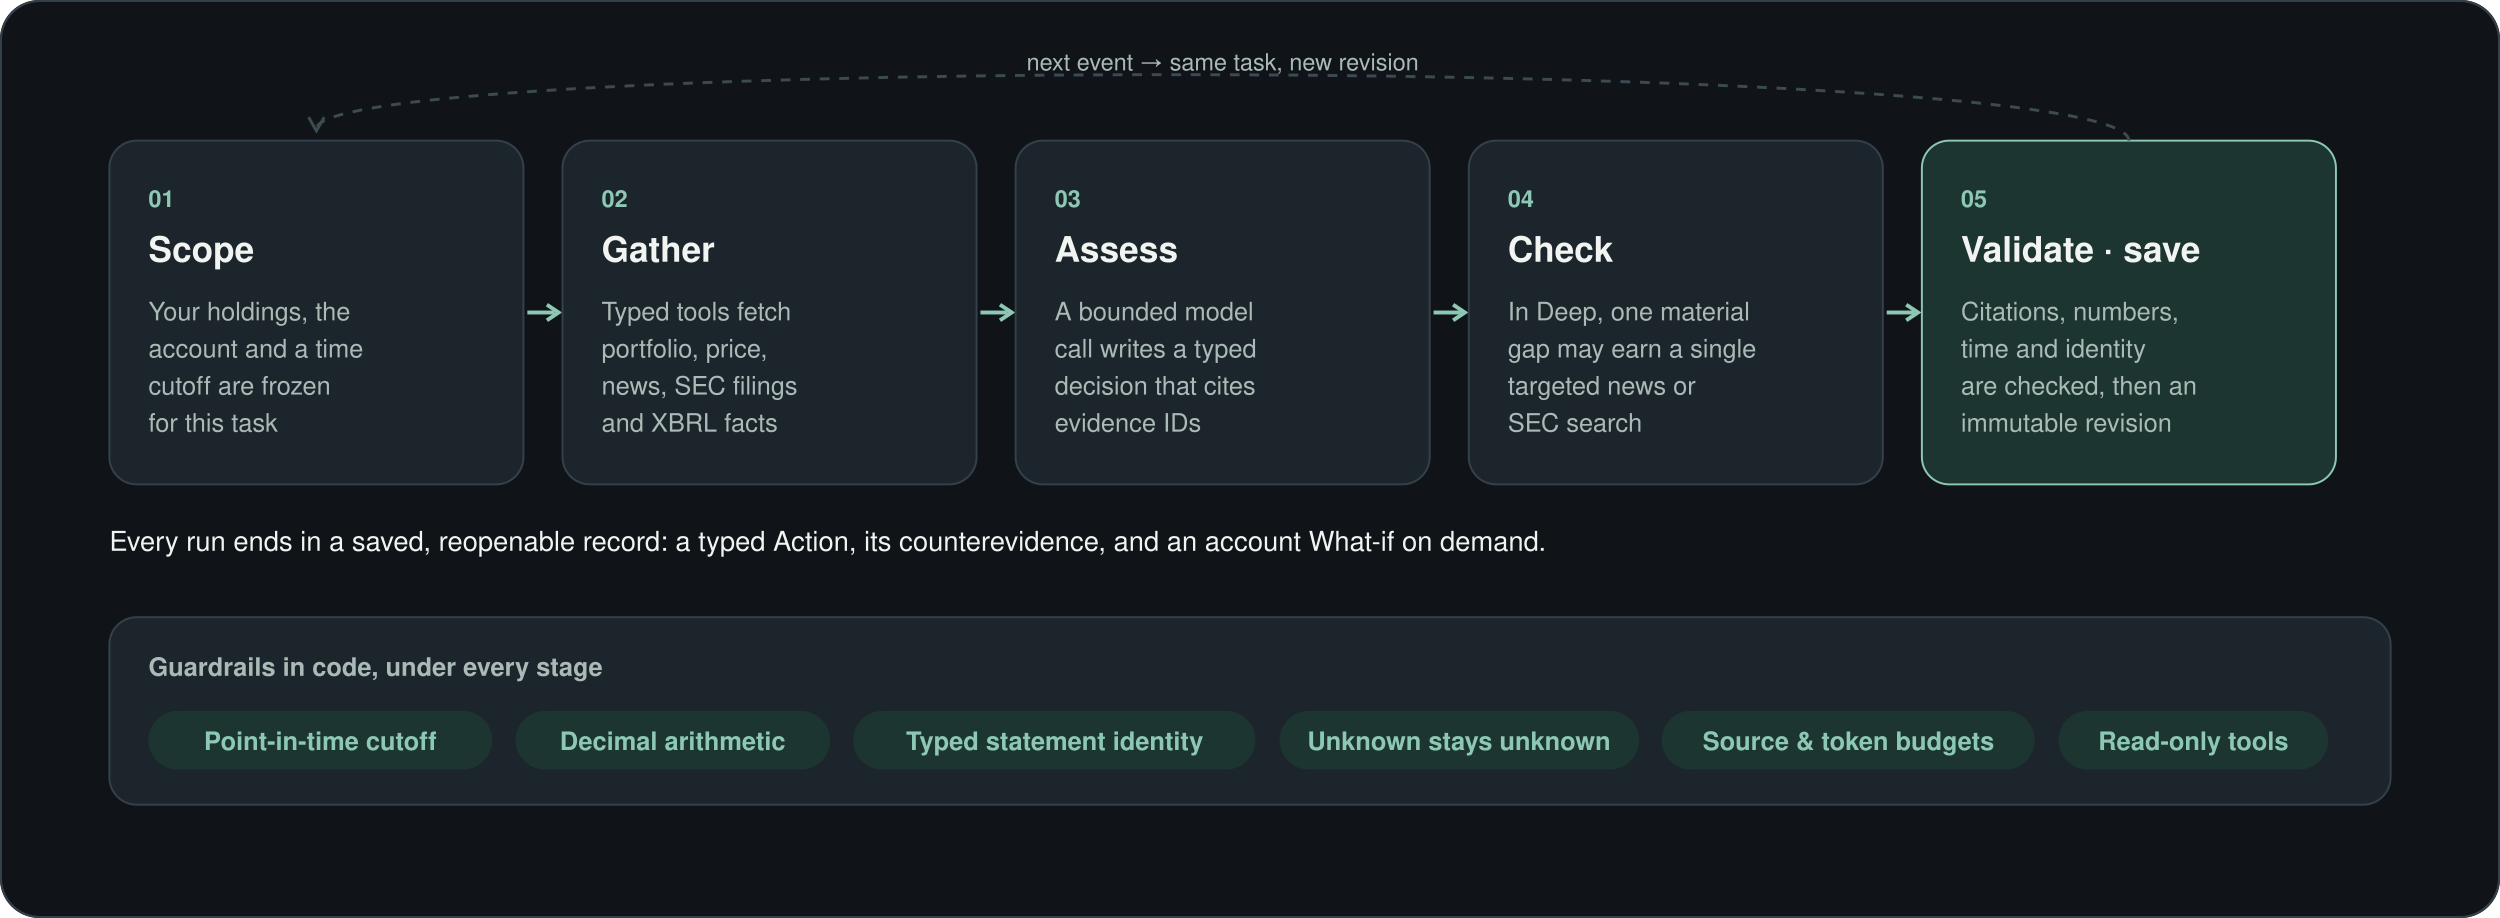
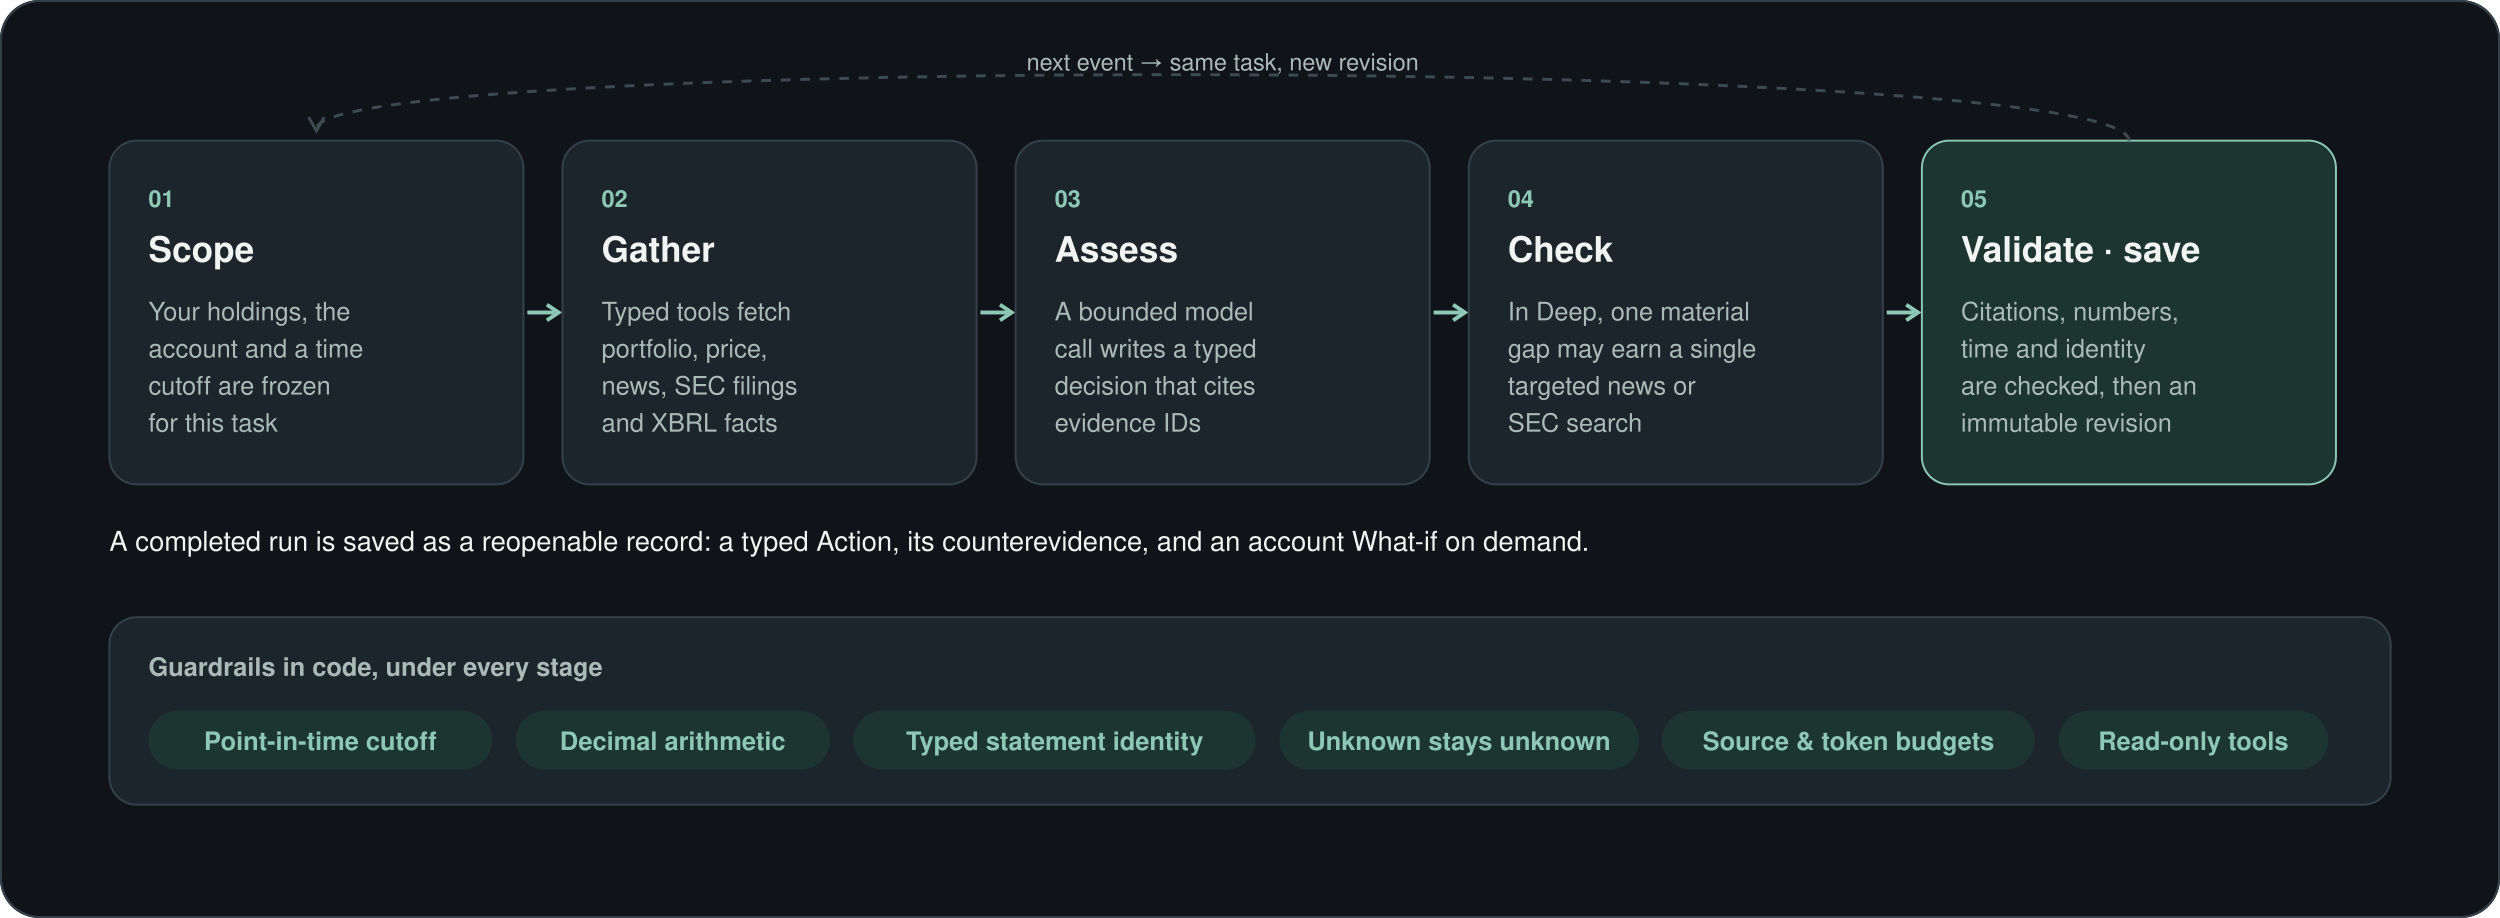
<svg xmlns="http://www.w3.org/2000/svg" width="1280" height="470" viewBox="0 0 1280 470" role="img" aria-labelledby="title desc">
  <rect width="1280" height="470" rx="20" fill="#101419" />
  <rect x="0.5" y="0.5" width="1279" height="469" rx="20" fill="none" stroke="#34414A" />
  <rect x="56" y="72" width="212" height="176" rx="14" fill="#1C252B" stroke="#34414A" />
  <text x="76" y="106" font-family="-apple-system, BlinkMacSystemFont, 'Segoe UI', Helvetica, Arial, sans-serif" font-size="12" font-weight="700" fill="#8DC8B5" text-anchor="start">
    <tspan x="76" dy="0">01</tspan>
  </text>
  <text x="76" y="134" font-family="-apple-system, BlinkMacSystemFont, 'Segoe UI', Helvetica, Arial, sans-serif" font-size="18" font-weight="650" fill="#F1F4F1" text-anchor="start">
    <tspan x="76" dy="0">Scope</tspan>
  </text>
  <text x="76" y="164" font-family="-apple-system, BlinkMacSystemFont, 'Segoe UI', Helvetica, Arial, sans-serif" font-size="13" font-weight="400" fill="#AABAB6" text-anchor="start">
    <tspan x="76" dy="0">Your holdings, the</tspan>
    <tspan x="76" dy="19">account and a time</tspan>
    <tspan x="76" dy="19">cutoff are frozen</tspan>
    <tspan x="76" dy="19">for this task</tspan>
  </text>
  <path d="M270 160.0 L 284 160.0" stroke="#8DC8B5" stroke-width="2" />
  <path d="M280 156.0 L 286 160.0 L 280 164.0" fill="none" stroke="#8DC8B5" stroke-width="2" />
  <rect x="288" y="72" width="212" height="176" rx="14" fill="#1C252B" stroke="#34414A" />
  <text x="308" y="106" font-family="-apple-system, BlinkMacSystemFont, 'Segoe UI', Helvetica, Arial, sans-serif" font-size="12" font-weight="700" fill="#8DC8B5" text-anchor="start">
    <tspan x="308" dy="0">02</tspan>
  </text>
  <text x="308" y="134" font-family="-apple-system, BlinkMacSystemFont, 'Segoe UI', Helvetica, Arial, sans-serif" font-size="18" font-weight="650" fill="#F1F4F1" text-anchor="start">
    <tspan x="308" dy="0">Gather</tspan>
  </text>
  <text x="308" y="164" font-family="-apple-system, BlinkMacSystemFont, 'Segoe UI', Helvetica, Arial, sans-serif" font-size="13" font-weight="400" fill="#AABAB6" text-anchor="start">
    <tspan x="308" dy="0">Typed tools fetch</tspan>
    <tspan x="308" dy="19">portfolio, price,</tspan>
    <tspan x="308" dy="19">news, SEC filings</tspan>
    <tspan x="308" dy="19">and XBRL facts</tspan>
  </text>
  <path d="M502 160.0 L 516 160.0" stroke="#8DC8B5" stroke-width="2" />
  <path d="M512 156.0 L 518 160.0 L 512 164.0" fill="none" stroke="#8DC8B5" stroke-width="2" />
  <rect x="520" y="72" width="212" height="176" rx="14" fill="#1C252B" stroke="#34414A" />
  <text x="540" y="106" font-family="-apple-system, BlinkMacSystemFont, 'Segoe UI', Helvetica, Arial, sans-serif" font-size="12" font-weight="700" fill="#8DC8B5" text-anchor="start">
    <tspan x="540" dy="0">03</tspan>
  </text>
  <text x="540" y="134" font-family="-apple-system, BlinkMacSystemFont, 'Segoe UI', Helvetica, Arial, sans-serif" font-size="18" font-weight="650" fill="#F1F4F1" text-anchor="start">
    <tspan x="540" dy="0">Assess</tspan>
  </text>
  <text x="540" y="164" font-family="-apple-system, BlinkMacSystemFont, 'Segoe UI', Helvetica, Arial, sans-serif" font-size="13" font-weight="400" fill="#AABAB6" text-anchor="start">
    <tspan x="540" dy="0">A bounded model</tspan>
    <tspan x="540" dy="19">call writes a typed</tspan>
    <tspan x="540" dy="19">decision that cites</tspan>
    <tspan x="540" dy="19">evidence IDs</tspan>
  </text>
  <path d="M734 160.0 L 748 160.0" stroke="#8DC8B5" stroke-width="2" />
  <path d="M744 156.0 L 750 160.0 L 744 164.0" fill="none" stroke="#8DC8B5" stroke-width="2" />
  <rect x="752" y="72" width="212" height="176" rx="14" fill="#1C252B" stroke="#34414A" />
  <text x="772" y="106" font-family="-apple-system, BlinkMacSystemFont, 'Segoe UI', Helvetica, Arial, sans-serif" font-size="12" font-weight="700" fill="#8DC8B5" text-anchor="start">
    <tspan x="772" dy="0">04</tspan>
  </text>
  <text x="772" y="134" font-family="-apple-system, BlinkMacSystemFont, 'Segoe UI', Helvetica, Arial, sans-serif" font-size="18" font-weight="650" fill="#F1F4F1" text-anchor="start">
    <tspan x="772" dy="0">Check</tspan>
  </text>
  <text x="772" y="164" font-family="-apple-system, BlinkMacSystemFont, 'Segoe UI', Helvetica, Arial, sans-serif" font-size="13" font-weight="400" fill="#AABAB6" text-anchor="start">
    <tspan x="772" dy="0">In Deep, one material</tspan>
    <tspan x="772" dy="19">gap may earn a single</tspan>
    <tspan x="772" dy="19">targeted news or</tspan>
    <tspan x="772" dy="19">SEC search</tspan>
  </text>
  <path d="M966 160.0 L 980 160.0" stroke="#8DC8B5" stroke-width="2" />
  <path d="M976 156.0 L 982 160.0 L 976 164.0" fill="none" stroke="#8DC8B5" stroke-width="2" />
  <rect x="984" y="72" width="212" height="176" rx="14" fill="#1D3530" stroke="#8DC8B5" />
  <text x="1004" y="106" font-family="-apple-system, BlinkMacSystemFont, 'Segoe UI', Helvetica, Arial, sans-serif" font-size="12" font-weight="700" fill="#8DC8B5" text-anchor="start">
    <tspan x="1004" dy="0">05</tspan>
  </text>
  <text x="1004" y="134" font-family="-apple-system, BlinkMacSystemFont, 'Segoe UI', Helvetica, Arial, sans-serif" font-size="18" font-weight="650" fill="#F1F4F1" text-anchor="start">
    <tspan x="1004" dy="0">Validate · save</tspan>
  </text>
  <text x="1004" y="164" font-family="-apple-system, BlinkMacSystemFont, 'Segoe UI', Helvetica, Arial, sans-serif" font-size="13" font-weight="400" fill="#AABAB6" text-anchor="start">
    <tspan x="1004" dy="0">Citations, numbers,</tspan>
    <tspan x="1004" dy="19">time and identity</tspan>
    <tspan x="1004" dy="19">are checked, then an</tspan>
    <tspan x="1004" dy="19">immutable revision</tspan>
  </text>
  <path d="M1090.0 72 C 1090.0 28, 162.0 28, 162.0 66" fill="none" stroke="#3C4A52" stroke-width="1.5" stroke-dasharray="5 5" />
  <path d="M158.0 60 L 162.0 67 L 166.0 60" fill="none" stroke="#3C4A52" stroke-width="1.5" />
  <text x="626.0" y="36" font-family="-apple-system, BlinkMacSystemFont, 'Segoe UI', Helvetica, Arial, sans-serif" font-size="12" font-weight="400" fill="#AABAB6" text-anchor="middle">
    <tspan x="626.0" dy="0">next event → same task, new revision</tspan>
  </text>
  <text x="56" y="282" font-family="-apple-system, BlinkMacSystemFont, 'Segoe UI', Helvetica, Arial, sans-serif" font-size="14" font-weight="400" fill="#F1F4F1" text-anchor="start">
-     <tspan x="56" dy="0">Every run ends in a saved, reopenable record: a typed Action, its counterevidence, and an account What-if on demand.</tspan>
+     <tspan x="56" dy="0">A completed run is saved as a reopenable record: a typed Action, its counterevidence, and an account What-if on demand.</tspan>
  </text>
  <rect x="56" y="316" width="1168" height="96" rx="14" fill="#1C252B" stroke="#34414A" />
  <text x="76" y="346" font-family="-apple-system, BlinkMacSystemFont, 'Segoe UI', Helvetica, Arial, sans-serif" font-size="13" font-weight="600" fill="#AABAB6" text-anchor="start">
    <tspan x="76" dy="0">Guardrails in code, under every stage</tspan>
  </text>
  <rect x="76" y="364" width="176" height="30" rx="15" fill="#1D3530" />
  <text x="164.0" y="384" font-family="-apple-system, BlinkMacSystemFont, 'Segoe UI', Helvetica, Arial, sans-serif" font-size="13" font-weight="600" fill="#8DC8B5" text-anchor="middle">
    <tspan x="164.0" dy="0">Point-in-time cutoff</tspan>
  </text>
  <rect x="264.0" y="364" width="161" height="30" rx="15" fill="#1D3530" />
  <text x="344.4" y="384" font-family="-apple-system, BlinkMacSystemFont, 'Segoe UI', Helvetica, Arial, sans-serif" font-size="13" font-weight="600" fill="#8DC8B5" text-anchor="middle">
    <tspan x="344.4" dy="0">Decimal arithmetic</tspan>
  </text>
  <rect x="436.8" y="364" width="206" height="30" rx="15" fill="#1D3530" />
  <text x="540.0" y="384" font-family="-apple-system, BlinkMacSystemFont, 'Segoe UI', Helvetica, Arial, sans-serif" font-size="13" font-weight="600" fill="#8DC8B5" text-anchor="middle">
    <tspan x="540.0" dy="0">Typed statement identity</tspan>
  </text>
  <rect x="655.2" y="364" width="184" height="30" rx="15" fill="#1D3530" />
  <text x="747" y="384" font-family="-apple-system, BlinkMacSystemFont, 'Segoe UI', Helvetica, Arial, sans-serif" font-size="13" font-weight="600" fill="#8DC8B5" text-anchor="middle">
    <tspan x="747" dy="0">Unknown stays unknown</tspan>
  </text>
  <rect x="850.8" y="364" width="191" height="30" rx="15" fill="#1D3530" />
  <text x="946.4" y="384" font-family="-apple-system, BlinkMacSystemFont, 'Segoe UI', Helvetica, Arial, sans-serif" font-size="13" font-weight="600" fill="#8DC8B5" text-anchor="middle">
    <tspan x="946.4" dy="0">Source &amp; token budgets</tspan>
  </text>
  <rect x="1054.0" y="364" width="138" height="30" rx="15" fill="#1D3530" />
  <text x="1123.0" y="384" font-family="-apple-system, BlinkMacSystemFont, 'Segoe UI', Helvetica, Arial, sans-serif" font-size="13" font-weight="600" fill="#8DC8B5" text-anchor="middle">
    <tspan x="1123.0" dy="0">Read-only tools</tspan>
  </text>
</svg>
